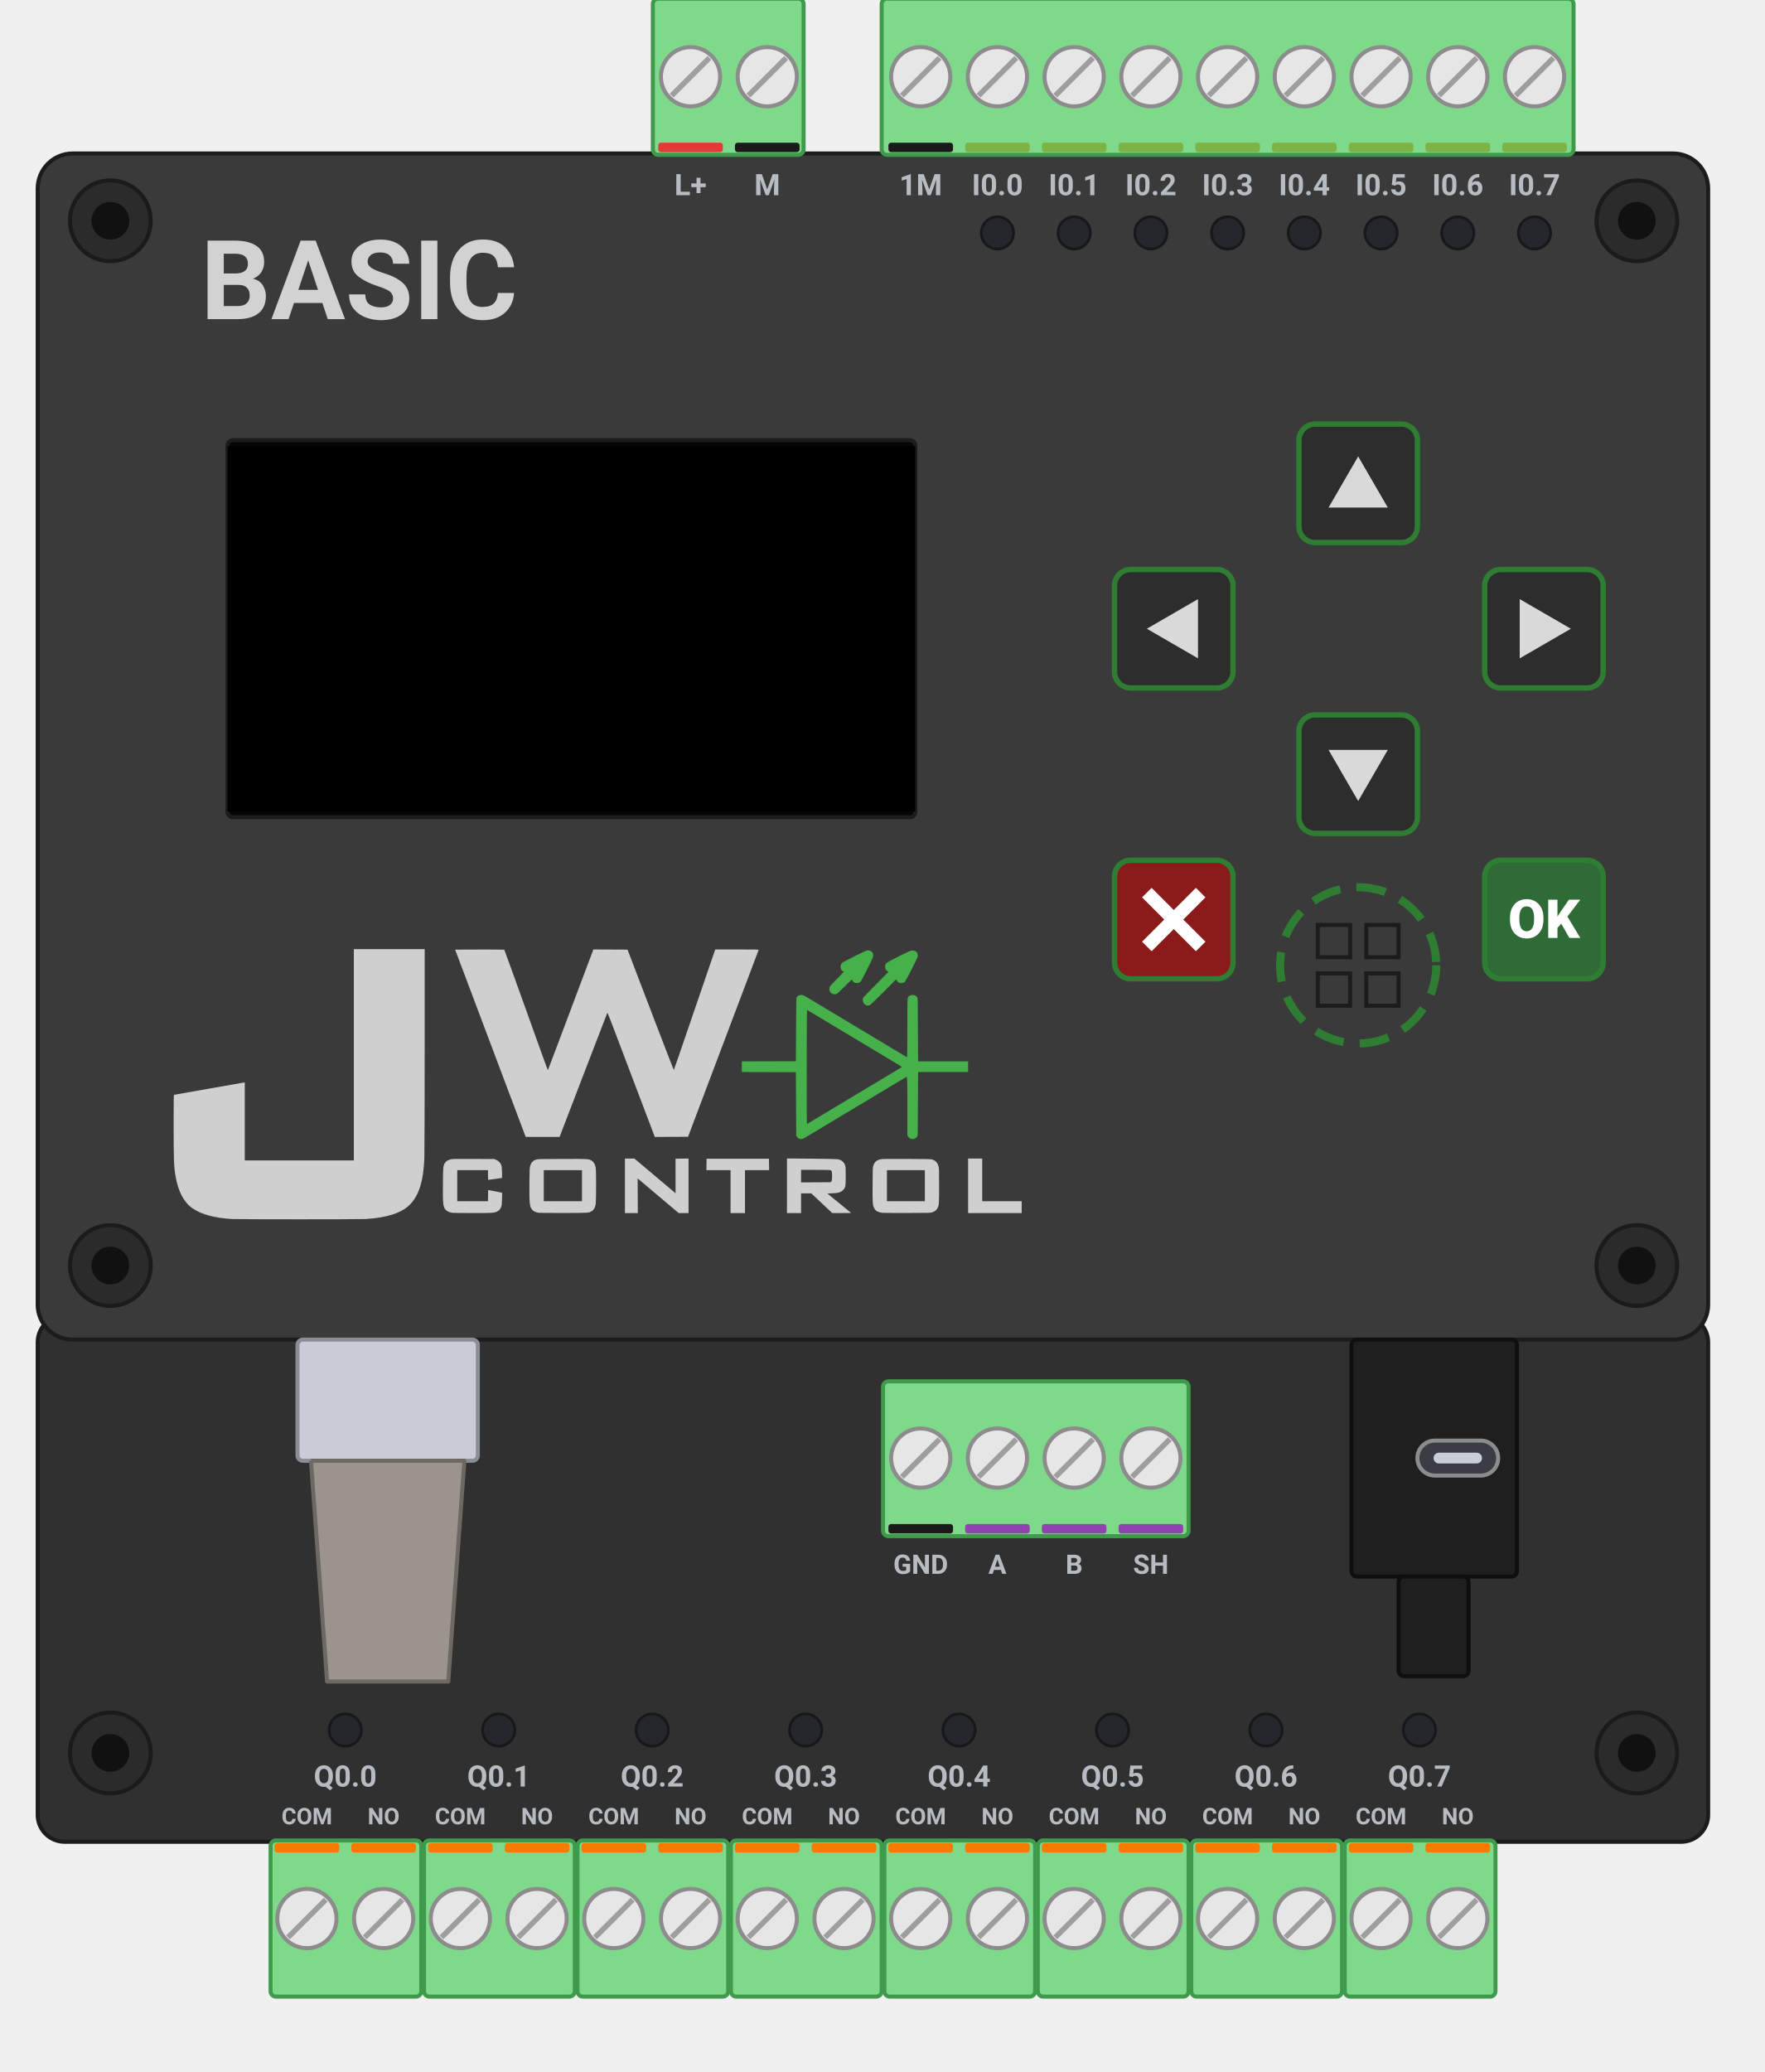
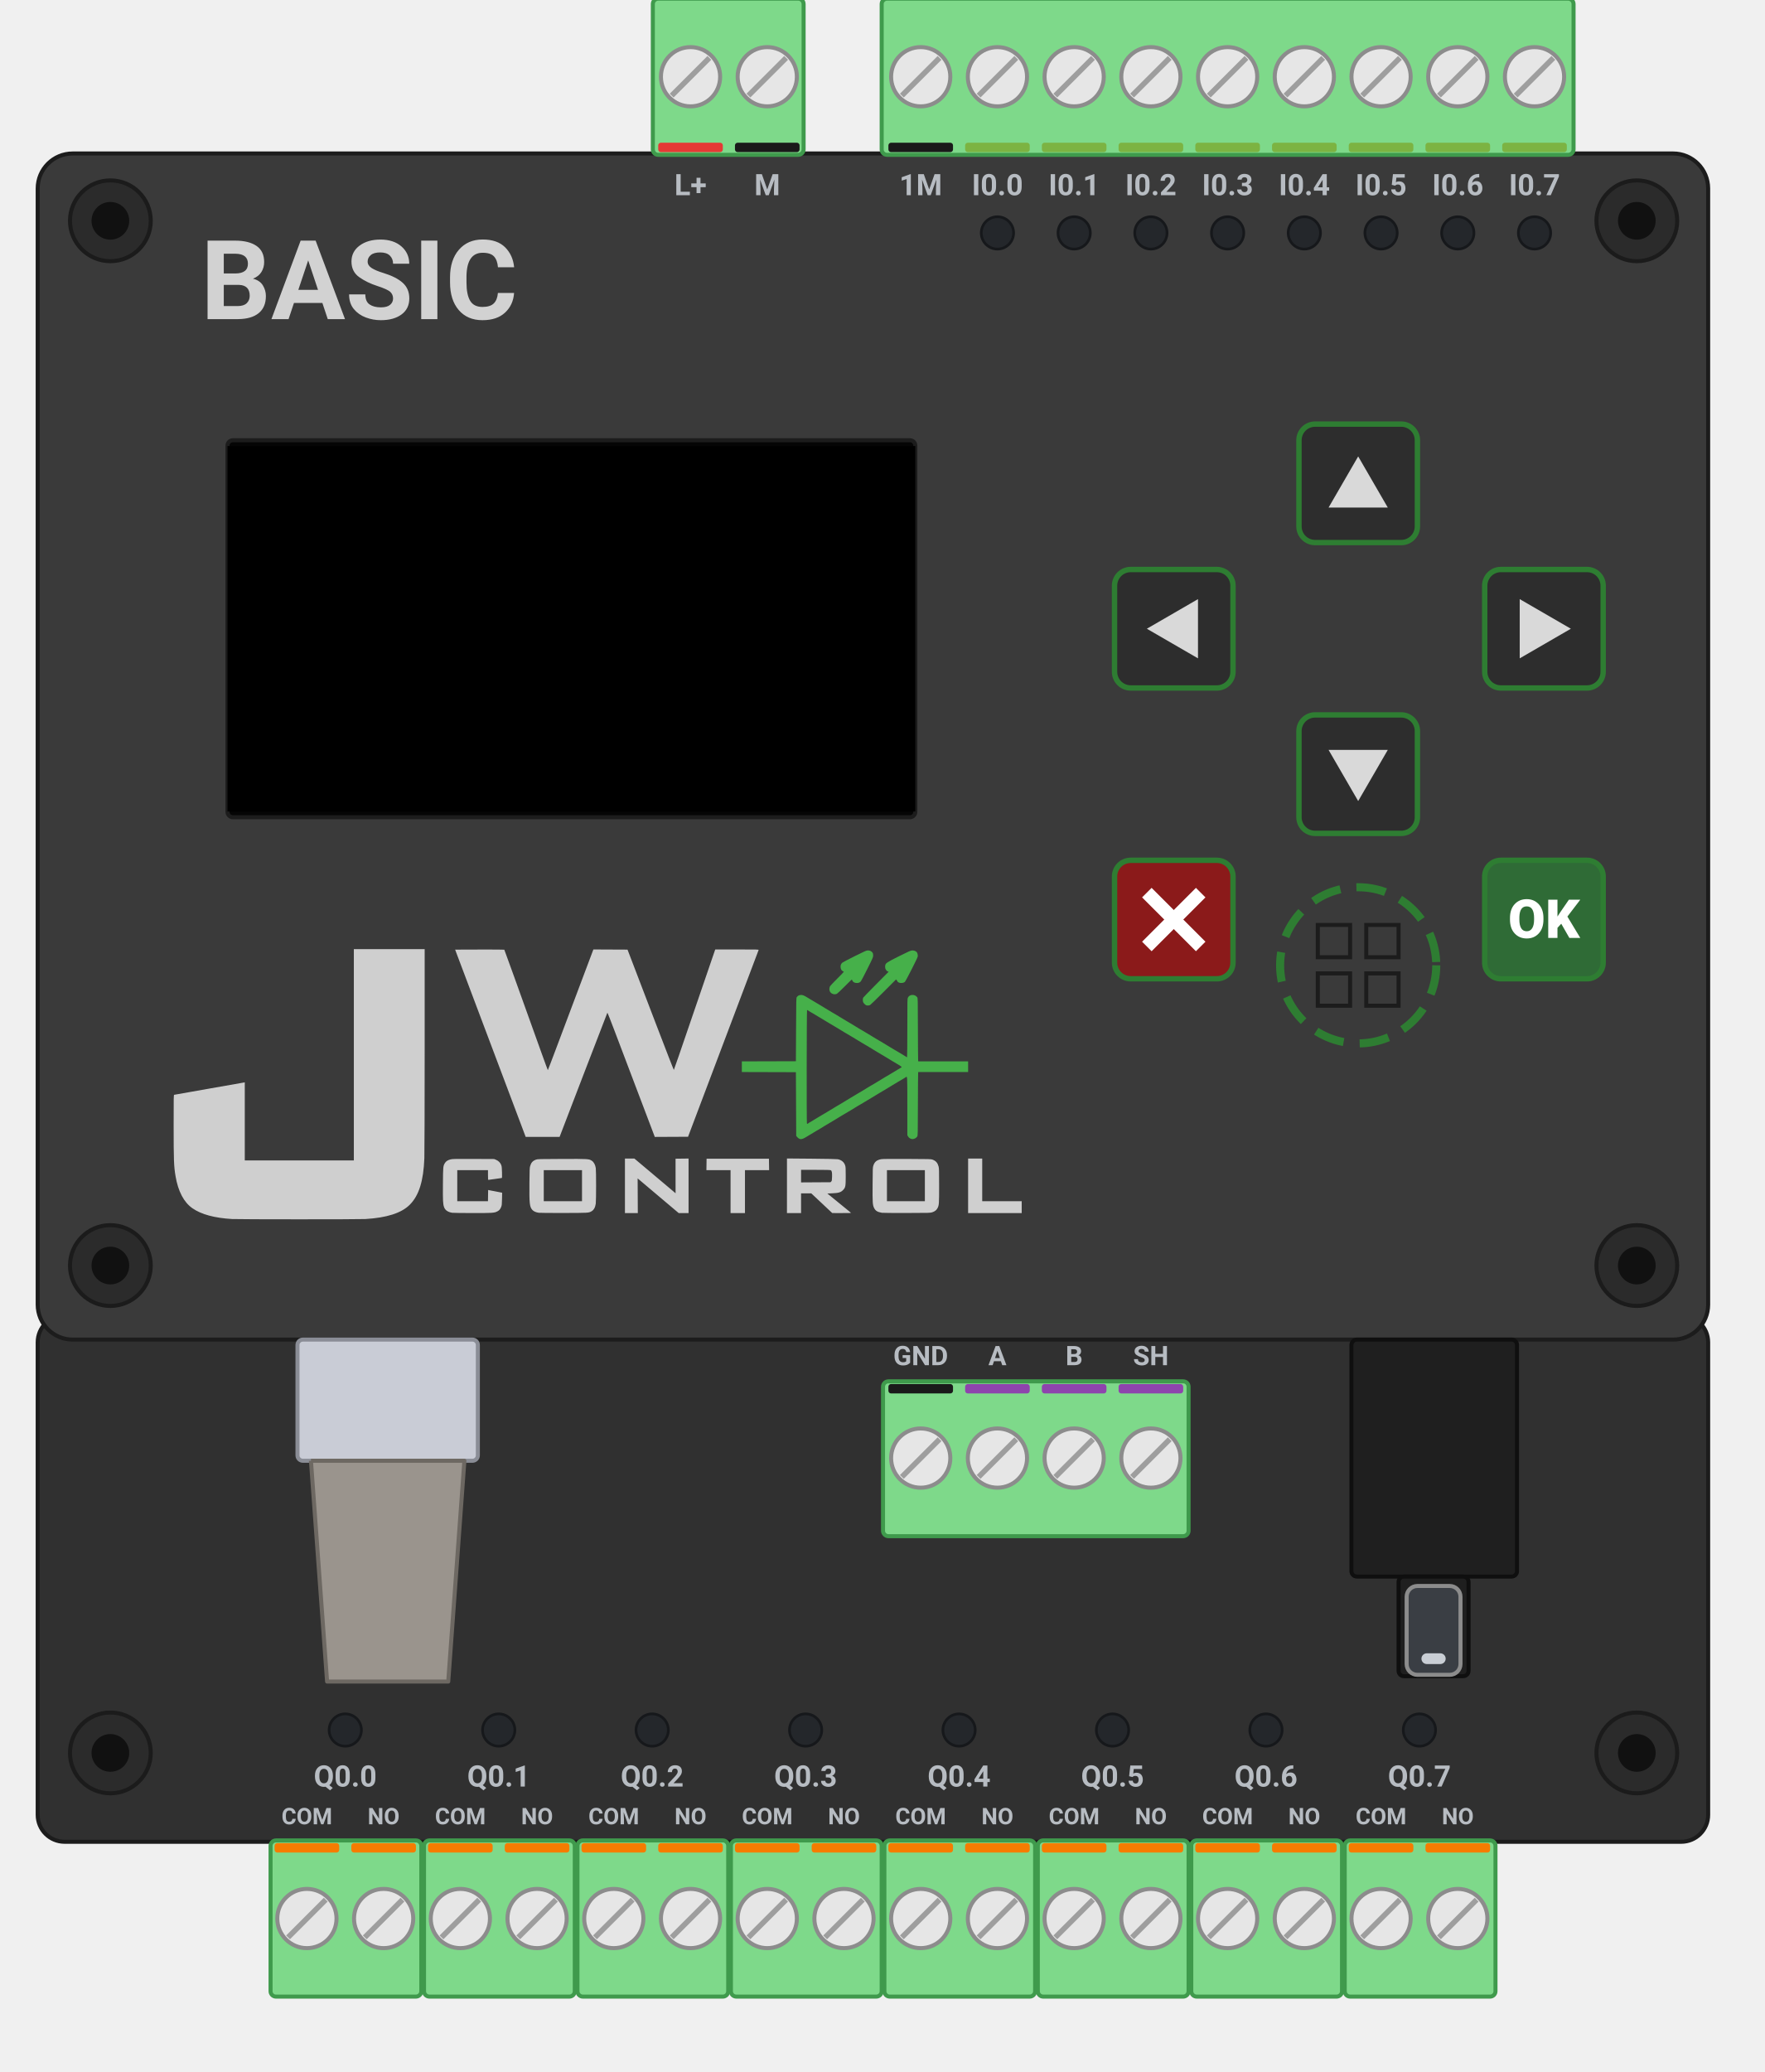
<svg xmlns="http://www.w3.org/2000/svg" viewBox="421 403 1311 1539" width="1311" height="1539" data-grid="57" role="img" aria-label="JWPLC Basic">
  <defs>
    <g id="tornillo-borne">
      <circle r="22" fill="#e6e6e6" stroke="#8c8c8c" stroke-width="3" />
      <line x1="-14" y1="14" x2="14" y2="-14" stroke="#9e9e9e" stroke-width="4" />
    </g>
    <g id="puerto-usb">
-       <rect x="-30" y="-13" width="60" height="26" rx="13" fill="#3a3e44" stroke="#8c8c8c" stroke-width="3" />
-       <rect x="-18" y="-4" width="36" height="8" rx="4" fill="#c9ced5" />
+       <rect x="-38" y="-30" width="40" height="66" rx="8" fill="#3a3e44" stroke="#8c8c8c" stroke-width="3" />
+       <rect x="-27" y="20" width="18" height="8" rx="4" fill="#c9ced5" />
    </g>
  </defs>
  <rect x="449.0" y="1380.0" width="1241.0" height="391.0" rx="20" fill="#303030" stroke="#1c1c1c" stroke-width="3" />
  <rect x="449.0" y="517.0" width="1241.0" height="881.0" rx="26" fill="#3a3a3a" stroke="#1c1c1c" stroke-width="3" />
  <circle cx="503.0" cy="567.0" r="30" fill="#2b2b2b" stroke="#1b1b1b" stroke-width="3" />
  <circle cx="503.0" cy="567.0" r="14" fill="#111111" />
  <circle cx="1637.0" cy="567.0" r="30" fill="#2b2b2b" stroke="#1b1b1b" stroke-width="3" />
  <circle cx="1637.0" cy="567.0" r="14" fill="#111111" />
  <circle cx="503.0" cy="1343.0" r="30" fill="#2b2b2b" stroke="#1b1b1b" stroke-width="3" />
  <circle cx="503.0" cy="1343.0" r="14" fill="#111111" />
  <circle cx="1637.0" cy="1343.0" r="30" fill="#2b2b2b" stroke="#1b1b1b" stroke-width="3" />
  <circle cx="1637.0" cy="1343.0" r="14" fill="#111111" />
  <circle cx="503.0" cy="1705.0" r="30" fill="#2b2b2b" stroke="#1b1b1b" stroke-width="3" />
  <circle cx="503.0" cy="1705.0" r="14" fill="#111111" />
  <circle cx="1637.0" cy="1705.0" r="30" fill="#2b2b2b" stroke="#1b1b1b" stroke-width="3" />
  <circle cx="1637.0" cy="1705.0" r="14" fill="#111111" />
  <text x="570.0" y="612.0" font-family="Segoe UI, Roboto, Helvetica, Arial, sans-serif" font-size="82" font-weight="600" fill="#d2d2d2" text-anchor="start" dominant-baseline="central">BASIC</text>
  <rect x="590.0" y="730.0" width="511.0" height="280.0" rx="4" fill="#050505" stroke="#1c1c1c" stroke-width="3" />
  <rect id="tft" x="590.0" y="734.27" width="511.0" height="271.47" fill="#000" />
  <g id="btn-up" class="tecla" data-btn="BTN_UP">
    <rect x="1386.0" y="718.0" width="88.0" height="88.0" rx="12" fill="#2d2d2d" stroke="#2e7d32" stroke-width="4" />
    <polyline points="1408.0,780.0 1452.0,780.0 1430.0,742.0 1408.0,780.0" fill="#d9d9d9" />
  </g>
  <g id="btn-down" class="tecla" data-btn="BTN_DOWN">
    <rect x="1386.0" y="934.0" width="88.0" height="88.0" rx="12" fill="#2d2d2d" stroke="#2e7d32" stroke-width="4" />
    <polyline points="1408.0,960.0 1452.0,960.0 1430.0,998.0 1408.0,960.0" fill="#d9d9d9" />
  </g>
  <g id="btn-left" class="tecla" data-btn="BTN_LEFT">
    <rect x="1249.0" y="826.0" width="88.0" height="88.0" rx="12" fill="#2d2d2d" stroke="#2e7d32" stroke-width="4" />
    <polyline points="1311.0,848.0 1311.0,892.0 1273.0,870.0 1311.0,848.0" fill="#d9d9d9" />
  </g>
  <g id="btn-right" class="tecla" data-btn="BTN_RIGHT">
    <rect x="1524.0" y="826.0" width="88.0" height="88.0" rx="12" fill="#2d2d2d" stroke="#2e7d32" stroke-width="4" />
    <polyline points="1550.0,848.0 1550.0,892.0 1588.0,870.0 1550.0,848.0" fill="#d9d9d9" />
  </g>
  <g id="btn-esc" class="tecla" data-btn="BTN_ESC">
    <rect x="1249.0" y="1042.0" width="88.0" height="88.0" rx="12" fill="#8b1a1a" stroke="#2e7d32" stroke-width="4" />
    <line x1="1273.0" y1="1066.0" x2="1313.0" y2="1106.0" stroke="#ffffff" stroke-width="10" />
    <line x1="1313.0" y1="1066.0" x2="1273.0" y2="1106.0" stroke="#ffffff" stroke-width="10" />
  </g>
  <g id="btn-ok" class="tecla" data-btn="BTN_OK">
    <rect x="1524.0" y="1042.0" width="88.0" height="88.0" rx="12" fill="#2f6b36" stroke="#2e7d32" stroke-width="4" />
    <text x="1568.0" y="1086.0" font-family="Segoe UI, Roboto, Helvetica, Arial, sans-serif" font-size="40" font-weight="800" fill="#ffffff" text-anchor="middle" dominant-baseline="central">OK</text>
  </g>
  <circle cx="1430.0" cy="1120.0" r="58" fill="none" stroke="#2e7d32" stroke-width="6" stroke-dasharray="22 12" />
  <rect x="1400.0" y="1090.0" width="24.0" height="24.0" rx="0" fill="none" stroke="#1c1c1c" stroke-width="3" />
  <rect x="1400.0" y="1126.0" width="24.0" height="24.0" rx="0" fill="none" stroke="#1c1c1c" stroke-width="3" />
  <rect x="1436.0" y="1090.0" width="24.0" height="24.0" rx="0" fill="none" stroke="#1c1c1c" stroke-width="3" />
  <rect x="1436.0" y="1126.0" width="24.0" height="24.0" rx="0" fill="none" stroke="#1c1c1c" stroke-width="3" />
  <g transform="translate(536.02 1012.55) scale(1.5637)">
    <path d="m 36.717,189.229 c -8.395,-0.503 -14.587,-2.178 -18.8,-5.083 -4.102,-2.829 -6.852,-8.04 -8.077,-15.305 -0.793,-4.704 -0.897,-7.49 -0.9,-24.148 -0.002,-13.582 0.013,-14.4 0.258,-14.473 0.143,-0.043 7.564,-1.355 16.49,-2.916 8.926,-1.561 16.414,-2.876 16.639,-2.922 l 0.409,-0.084 v 18.549 18.549 h 25.908 25.908 v -50.178 -50.178 h 16.825 16.825 l -0.003,47.684 c -0.002,27.298 -0.064,49.34 -0.145,51.558 -0.398,10.873 -2.564,17.791 -6.941,22.167 -3.945,3.944 -10.879,6.171 -21.127,6.786 -2.973,0.178 -60.288,0.174 -63.271,-0.005 z m 104.554,-2.972 c -2.046,-0.345 -3.298,-1.196 -3.823,-2.6 -0.56,-1.496 -0.633,-2.915 -0.57,-11.032 0.066,-8.392 0.078,-8.524 0.929,-9.977 0.512,-0.874 1.463,-1.474 2.812,-1.774 0.918,-0.204 2.357,-0.23 10.812,-0.192 l 9.753,0.044 0.893,0.355 c 1.169,0.464 2.14,1.446 2.522,2.55 0.223,0.646 0.296,1.374 0.347,3.461 0.045,1.862 0.015,2.643 -0.1,2.643 -0.09,0 -1.503,0.201 -3.141,0.447 -1.637,0.246 -3.078,0.447 -3.201,0.447 -0.19,0 -0.224,-0.353 -0.224,-2.308 v -2.308 h -7.296 -7.296 v 7.37 7.37 h 7.293 7.293 l 0.041,-2.655 0.041,-2.655 2.978,0.568 c 1.638,0.312 3.135,0.605 3.326,0.651 l 0.348,0.084 -0.059,2.935 c -0.052,2.619 -0.095,3.027 -0.397,3.793 -0.439,1.113 -0.923,1.673 -1.854,2.144 -1.443,0.731 -2.266,0.785 -11.863,0.771 -4.873,-0.007 -9.177,-0.066 -9.565,-0.131 z m 41.123,-10e-4 c -1.416,-0.214 -2.454,-0.687 -3.09,-1.41 -1.245,-1.415 -1.425,-3.142 -1.331,-12.804 0.058,-5.986 0.104,-7.127 0.32,-7.892 0.493,-1.744 1.226,-2.557 2.843,-3.151 0.694,-0.255 1.515,-0.276 12.21,-0.316 12.764,-0.048 12.912,-0.038 14.329,0.909 0.903,0.603 1.608,1.94 1.822,3.452 0.201,1.424 0.197,15.369 -0.006,16.852 -0.255,1.87 -0.979,3.129 -2.146,3.733 -1.341,0.694 -1.295,0.691 -13.032,0.722 -6.101,0.016 -11.465,-0.027 -11.919,-0.095 z m 20.555,-12.874 v -7.37 h -9.083 -9.083 v 7.37 7.37 h 9.083 9.083 z m 20.399,0.074 v -12.954 h 2.243 2.243 l 9.036,7.6 c 4.97,4.18 9.373,7.89 9.784,8.244 l 0.749,0.644 -0.004,-8.207 -0.004,-8.207 3.09,-0.04 3.09,-0.04 v 12.957 12.957 l -2.345,-0.008 -2.345,-0.008 -9.083,-7.666 c -4.995,-4.216 -9.384,-7.923 -9.753,-8.238 l -0.67,-0.572 0.042,8.247 0.042,8.247 h -3.057 -3.057 z m 50.178,2.755 v -10.199 h -5.736 -5.736 l 0.041,-2.717 0.041,-2.717 h 14.815 14.815 l 0.041,2.717 0.041,2.717 h -5.736 -5.736 v 10.199 10.199 h -3.425 -3.425 z m 26.801,-2.774 v -12.973 l 11.651,0.101 c 7.198,0.062 11.964,0.162 12.47,0.26 1.786,0.346 3.005,1.358 3.517,2.92 0.246,0.751 0.279,1.344 0.279,5.021 0,4.859 -0.101,5.432 -1.155,6.575 -1.116,1.211 -2.166,1.538 -5.367,1.671 l -2.203,0.092 5.378,4.392 c 2.958,2.416 5.524,4.508 5.702,4.65 0.31,0.245 0.112,0.257 -4.217,0.252 l -4.541,-0.006 -4.983,-4.681 -4.983,-4.681 h -2.425 -2.425 v 4.69 4.69 h -3.35 -3.35 z m 21.028,-2.032 c 0.31,-0.31 0.344,-0.499 0.392,-2.221 0.061,-2.163 -0.09,-2.89 -0.654,-3.147 -0.272,-0.124 -2.333,-0.173 -7.223,-0.173 h -6.842 v 2.984 2.984 l 6.994,-0.043 6.994,-0.043 z m 24.088,14.859 c -2.146,-0.378 -3.056,-0.934 -3.706,-2.26 -0.725,-1.48 -0.786,-2.42 -0.727,-11.292 0.051,-7.726 0.062,-7.995 0.378,-8.94 0.582,-1.741 1.612,-2.571 3.683,-2.967 0.638,-0.122 4.145,-0.157 12.284,-0.123 10.776,0.045 11.431,0.063 12.135,0.332 1.592,0.606 2.38,1.493 2.856,3.211 0.243,0.878 0.268,1.731 0.269,9.157 0.001,8.762 -0.032,9.237 -0.755,10.668 -0.462,0.914 -1.259,1.551 -2.445,1.952 -0.96,0.325 -1.053,0.328 -12.135,0.354 -6.142,0.014 -11.469,-0.027 -11.837,-0.092 z m 20.399,-12.882 v -7.37 h -9.008 -9.008 v 7.37 7.37 h 9.008 9.008 z m 20.548,0.074 v -12.954 h 3.35 3.35 v 10.125 10.125 h 9.38 9.38 v 2.829 2.829 H 399.12 386.39 Z M 162.744,114.531 C 155.345,94.897 147.802,74.88 145.981,70.048 l -3.31,-8.785 11.63,-0.038 c 6.397,-0.021 11.679,0.013 11.738,0.074 0.093,0.097 6.16,16.931 17.574,48.764 1.666,4.647 3.064,8.449 3.105,8.447 0.042,-0.002 1.705,-4.34 3.696,-9.641 1.991,-5.301 6.842,-18.198 10.78,-28.661 l 7.159,-19.023 8.111,0.038 8.111,0.038 2.737,7.147 c 1.505,3.931 6.434,16.814 10.952,28.628 4.518,11.815 8.262,21.43 8.318,21.367 0.057,-0.063 1.123,-3.096 2.369,-6.741 9.993,-29.225 17.016,-49.723 17.152,-50.066 l 0.162,-0.409 h 10.346 c 9.793,0 10.341,0.014 10.244,0.261 -0.128,0.328 -21.549,57.007 -28.403,75.155 l -5.118,13.55 -7.897,0.038 -7.897,0.038 -8.127,-21.405 c -4.47,-11.773 -9.517,-25.076 -11.216,-29.563 -1.699,-4.487 -3.136,-8.105 -3.193,-8.04 -0.057,0.065 -5.189,13.365 -11.404,29.557 l -11.299,29.44 -8.053,0.004 -8.053,0.004 z" fill="#cfcfcf" />
    <path d="m 305.878,150.917 c -0.264,-0.187 -0.632,-0.533 -0.819,-0.771 l -0.339,-0.431 -0.074,-15.117 -0.074,-15.117 -12.842,-0.038 -12.842,-0.038 v -2.53 -2.53 l 12.842,-0.038 12.842,-0.038 0.074,-15.039 c 0.072,-14.601 0.083,-15.05 0.364,-15.419 0.52,-0.684 1,-0.942 1.873,-1.005 0.867,-0.063 1.486,0.177 3.198,1.241 0.328,0.203 0.83,0.506 1.117,0.672 0.287,0.166 0.789,0.463 1.117,0.659 0.328,0.196 0.83,0.495 1.117,0.664 0.287,0.169 0.789,0.472 1.117,0.673 0.328,0.201 1.065,0.638 1.638,0.971 0.573,0.332 1.511,0.904 2.085,1.27 0.573,0.366 1.243,0.767 1.489,0.892 0.246,0.124 0.748,0.426 1.117,0.672 0.369,0.245 0.871,0.55 1.117,0.676 0.246,0.127 0.983,0.558 1.638,0.957 0.655,0.4 1.593,0.969 2.085,1.264 0.491,0.295 1.161,0.703 1.489,0.905 0.328,0.202 0.83,0.504 1.117,0.67 0.287,0.166 0.768,0.451 1.071,0.632 0.302,0.181 1.039,0.618 1.638,0.97 0.599,0.352 1.557,0.937 2.131,1.299 0.573,0.362 1.143,0.711 1.266,0.776 0.123,0.064 0.615,0.351 1.093,0.637 1.605,0.959 1.863,1.113 2.956,1.756 0.599,0.352 1.557,0.934 2.131,1.293 0.573,0.359 1.536,0.942 2.139,1.295 0.603,0.354 1.319,0.777 1.592,0.941 0.272,0.164 0.985,0.585 1.584,0.936 0.599,0.351 2.06,1.238 3.247,1.97 1.187,0.733 2.36,1.436 2.606,1.562 0.246,0.127 0.739,0.412 1.096,0.635 0.86,0.537 1.441,0.883 2.657,1.583 0.556,0.32 1.172,0.705 1.367,0.856 0.195,0.151 0.413,0.274 0.484,0.274 0.072,0 0.129,-6.166 0.129,-13.875 0,-13.802 0.002,-13.878 0.313,-14.522 0.762,-1.575 3.24,-1.656 4.363,-0.143 0.311,0.419 0.312,0.462 0.348,15.113 0.02,8.081 0.072,14.843 0.115,15.028 l 0.078,0.335 h 11.834 11.834 v 2.531 2.531 h -11.834 -11.834 l -0.078,0.335 c -0.043,0.184 -0.095,6.968 -0.115,15.076 -0.036,14.435 -0.043,14.751 -0.334,15.232 -0.394,0.651 -1.43,1.221 -2.216,1.218 -0.827,-0.003 -1.719,-0.532 -2.135,-1.266 l -0.336,-0.593 -0.002,-13.885 c -0.003,-15.258 0.069,-14.208 -0.926,-13.533 -0.285,0.194 -0.971,0.612 -1.524,0.931 -0.553,0.318 -1.23,0.713 -1.504,0.877 -0.274,0.164 -0.987,0.586 -1.586,0.938 -0.599,0.352 -1.557,0.934 -2.131,1.293 -0.573,0.359 -1.511,0.928 -2.085,1.265 -0.573,0.337 -1.31,0.777 -1.638,0.979 -0.571,0.351 -0.977,0.593 -2.193,1.305 -0.463,0.271 -2.931,1.76 -5.294,3.192 -0.305,0.185 -0.788,0.474 -1.075,0.643 -0.549,0.323 -1.057,0.626 -2.481,1.477 -0.478,0.286 -0.97,0.573 -1.093,0.637 -0.123,0.064 -0.692,0.413 -1.266,0.776 -0.573,0.362 -1.532,0.947 -2.131,1.299 -1.093,0.643 -1.351,0.796 -2.956,1.756 -0.478,0.286 -0.97,0.571 -1.093,0.634 -0.123,0.063 -0.692,0.411 -1.266,0.773 -0.573,0.362 -1.532,0.948 -2.131,1.301 -1.031,0.609 -1.495,0.886 -2.708,1.615 -1.233,0.741 -1.743,1.045 -2.233,1.329 -0.287,0.166 -0.99,0.603 -1.563,0.971 -0.573,0.368 -1.243,0.769 -1.489,0.892 -0.246,0.122 -0.547,0.291 -0.67,0.374 -0.565,0.383 -2.203,1.371 -2.606,1.572 -0.246,0.122 -0.916,0.524 -1.489,0.892 -2.539,1.631 -3.525,1.895 -4.5,1.206 z m 4.501,-7.093 c 0.051,-0.083 0.34,-0.284 0.642,-0.446 0.302,-0.162 0.816,-0.46 1.144,-0.663 0.328,-0.202 0.998,-0.608 1.489,-0.902 0.491,-0.294 1.161,-0.699 1.489,-0.899 0.328,-0.201 0.83,-0.501 1.117,-0.668 0.287,-0.166 0.789,-0.463 1.117,-0.659 0.328,-0.196 0.83,-0.495 1.117,-0.664 0.287,-0.169 0.789,-0.471 1.117,-0.672 0.328,-0.201 0.998,-0.606 1.489,-0.899 0.491,-0.294 1.161,-0.7 1.489,-0.902 0.328,-0.202 0.83,-0.504 1.117,-0.67 0.287,-0.166 0.768,-0.451 1.071,-0.632 0.302,-0.181 1.039,-0.618 1.638,-0.97 0.599,-0.352 1.557,-0.934 2.131,-1.293 0.573,-0.359 1.511,-0.928 2.085,-1.265 0.573,-0.337 1.31,-0.777 1.638,-0.979 0.328,-0.201 0.83,-0.502 1.117,-0.669 0.287,-0.166 0.768,-0.451 1.071,-0.632 0.302,-0.181 1.039,-0.619 1.638,-0.972 0.599,-0.354 1.557,-0.939 2.131,-1.301 0.573,-0.362 1.143,-0.71 1.266,-0.773 0.123,-0.063 0.615,-0.349 1.093,-0.634 1.546,-0.925 1.85,-1.105 2.956,-1.758 0.599,-0.354 1.557,-0.939 2.131,-1.301 0.573,-0.362 1.143,-0.71 1.266,-0.773 0.123,-0.063 0.615,-0.349 1.093,-0.634 1.605,-0.959 1.863,-1.113 2.956,-1.756 0.599,-0.352 1.557,-0.936 2.131,-1.298 0.573,-0.362 1.198,-0.727 1.389,-0.812 0.191,-0.085 0.32,-0.238 0.287,-0.34 -0.054,-0.166 -1.656,-1.231 -2.421,-1.61 -0.164,-0.081 -0.834,-0.477 -1.489,-0.88 -1.195,-0.735 -2.588,-1.58 -3.617,-2.194 -0.303,-0.181 -0.786,-0.47 -1.073,-0.643 -1.388,-0.835 -1.679,-1.008 -2.7,-1.606 -0.603,-0.354 -1.565,-0.936 -2.139,-1.295 -0.573,-0.359 -1.532,-0.941 -2.131,-1.293 -0.599,-0.352 -1.311,-0.774 -1.584,-0.938 -0.272,-0.164 -0.989,-0.586 -1.592,-0.938 -0.603,-0.352 -1.565,-0.934 -2.139,-1.293 -0.573,-0.359 -1.532,-0.942 -2.131,-1.295 -1.106,-0.653 -1.409,-0.834 -2.956,-1.758 -0.478,-0.286 -0.97,-0.571 -1.093,-0.634 -0.123,-0.063 -0.692,-0.411 -1.266,-0.773 -0.573,-0.362 -1.532,-0.948 -2.131,-1.301 -0.599,-0.354 -1.336,-0.791 -1.638,-0.972 -0.302,-0.181 -0.784,-0.466 -1.071,-0.632 -0.287,-0.166 -0.789,-0.467 -1.117,-0.669 -0.328,-0.201 -1.065,-0.642 -1.638,-0.979 -0.573,-0.337 -1.511,-0.907 -2.085,-1.268 -0.573,-0.36 -1.243,-0.757 -1.489,-0.88 -0.37,-0.187 -1.636,-0.947 -2.606,-1.565 -0.123,-0.078 -0.659,-0.389 -1.191,-0.69 -0.532,-0.301 -1.081,-0.646 -1.219,-0.765 -0.138,-0.119 -0.322,-0.173 -0.409,-0.119 -0.177,0.109 -0.235,53.705 -0.059,53.882 0.148,0.148 0.466,0.12 0.572,-0.052 z m 27.693,-56.089 c -0.379,-0.091 -1.227,-0.889 -1.502,-1.413 -0.26,-0.496 -0.275,-1.793 -0.027,-2.243 0.101,-0.183 2.862,-3.027 6.136,-6.321 l 5.952,-5.988 -0.552,-0.231 c -0.304,-0.127 -0.552,-0.322 -0.552,-0.434 0,-0.112 -0.095,-0.282 -0.212,-0.379 -0.28,-0.232 -0.435,-1.203 -0.31,-1.94 0.188,-1.113 0.749,-1.488 6.561,-4.39 4.629,-2.311 5.464,-2.68 6.183,-2.733 0.882,-0.065 1.734,0.242 2.251,0.813 0.35,0.387 0.577,1.508 0.432,2.136 -0.208,0.903 -5.602,11.5 -6.088,11.961 -0.599,0.567 -1.976,0.721 -2.864,0.321 -0.326,-0.147 -0.594,-0.341 -0.597,-0.43 -0.003,-0.09 -0.168,-0.363 -0.368,-0.607 l -0.362,-0.444 -5.882,5.901 c -3.235,3.246 -6.109,6.042 -6.387,6.213 -0.477,0.295 -1.131,0.369 -1.81,0.207 z m -16.376,-5.595 c -0.859,-0.486 -1.301,-1.319 -1.214,-2.286 0.038,-0.421 0.17,-0.957 0.293,-1.191 0.123,-0.234 1.668,-1.859 3.434,-3.61 1.766,-1.751 3.18,-3.233 3.142,-3.294 -0.037,-0.06 -0.274,-0.195 -0.526,-0.3 -0.892,-0.37 -1.32,-2.011 -0.83,-3.184 0.114,-0.273 0.432,-0.667 0.707,-0.874 0.275,-0.208 2.932,-1.59 5.904,-3.072 4.863,-2.424 5.48,-2.694 6.157,-2.694 0.93,0 1.634,0.321 2.13,0.971 0.311,0.407 0.38,0.662 0.38,1.402 0,0.875 -0.089,1.082 -2.77,6.45 -1.523,3.05 -2.914,5.703 -3.09,5.895 -0.494,0.539 -1.054,0.768 -1.882,0.768 -1.039,0 -1.86,-0.434 -2.105,-1.114 -0.104,-0.288 -0.246,-0.523 -0.316,-0.523 -0.07,0 -1.581,1.467 -3.357,3.259 -1.777,1.793 -3.445,3.367 -3.707,3.499 -0.677,0.341 -1.643,0.3 -2.349,-0.101 z" fill="#46b04a" />
  </g>
  <g id="rj45">
    <rect x="642.0" y="1398.0" width="134.0" height="90.0" rx="4" fill="#c9ccd6" stroke="#8a8d96" stroke-width="3" />
    <polyline points="652.0,1488.0 766.0,1488.0 754.0,1652.0 664.0,1652.0 652.0,1488.0" fill="#9a948d" stroke="#6d6862" stroke-width="3" stroke-linejoin="round" />
  </g>
  <g id="usb">
    <rect x="1425.0" y="1398.0" width="123.0" height="176.0" rx="4" fill="#1f1f1f" stroke="#0f0f0f" stroke-width="3" />
    <rect x="1460.0" y="1574.0" width="52.0" height="74.0" rx="4" fill="#1f1f1f" stroke="#0f0f0f" stroke-width="3" />
  </g>
  <rect x="906" y="402" width="112" height="116" rx="4" fill="#7ed98a" stroke="#3f9a4c" stroke-width="3" />
  <rect x="1076" y="402" width="514" height="116" rx="4" fill="#7ed98a" stroke="#3f9a4c" stroke-width="3" />
  <rect x="910" y="509" width="48" height="7" rx="2" fill="#e53935" />
  <text x="934" y="548" text-anchor="middle" font-family="Segoe UI, Roboto, Helvetica, Arial, sans-serif" font-size="22" font-weight="600" fill="#b7bcc2">L+</text>
  <g class="borne" data-bloque="sup-a" data-pos="1" data-senal="24VDC" data-entrada="402">
    <use href="#tornillo-borne" x="934" y="460" />
  </g>
  <rect x="967" y="509" width="48" height="7" rx="2" fill="#1a1a1a" />
  <text x="991" y="548" text-anchor="middle" font-family="Segoe UI, Roboto, Helvetica, Arial, sans-serif" font-size="22" font-weight="600" fill="#b7bcc2">M</text>
  <g class="borne" data-bloque="sup-a" data-pos="2" data-senal="M0" data-entrada="402">
    <use href="#tornillo-borne" x="991" y="460" />
  </g>
  <rect x="1081" y="509" width="48" height="7" rx="2" fill="#1a1a1a" />
  <text x="1105" y="548" text-anchor="middle" font-family="Segoe UI, Roboto, Helvetica, Arial, sans-serif" font-size="22" font-weight="600" fill="#b7bcc2">1M</text>
  <g class="borne" data-bloque="sup-b" data-pos="1" data-senal="M1" data-entrada="402">
    <use href="#tornillo-borne" x="1105" y="460" />
  </g>
  <rect x="1138" y="509" width="48" height="7" rx="2" fill="#7cb342" />
  <text x="1162" y="548" text-anchor="middle" font-family="Segoe UI, Roboto, Helvetica, Arial, sans-serif" font-size="22" font-weight="600" fill="#b7bcc2">I0.0</text>
  <g class="borne" data-bloque="sup-b" data-pos="2" data-senal="I0_0" data-entrada="402">
    <use href="#tornillo-borne" x="1162" y="460" />
  </g>
  <circle class="led-ancla" data-senal="I0_0" cx="1162" cy="576" r="12" fill="#24272b" stroke="#16181b" stroke-width="2" />
  <rect x="1195" y="509" width="48" height="7" rx="2" fill="#7cb342" />
  <text x="1219" y="548" text-anchor="middle" font-family="Segoe UI, Roboto, Helvetica, Arial, sans-serif" font-size="22" font-weight="600" fill="#b7bcc2">I0.1</text>
  <g class="borne" data-bloque="sup-b" data-pos="3" data-senal="I0_1" data-entrada="402">
    <use href="#tornillo-borne" x="1219" y="460" />
  </g>
  <circle class="led-ancla" data-senal="I0_1" cx="1219" cy="576" r="12" fill="#24272b" stroke="#16181b" stroke-width="2" />
  <rect x="1252" y="509" width="48" height="7" rx="2" fill="#7cb342" />
  <text x="1276" y="548" text-anchor="middle" font-family="Segoe UI, Roboto, Helvetica, Arial, sans-serif" font-size="22" font-weight="600" fill="#b7bcc2">I0.2</text>
  <g class="borne" data-bloque="sup-b" data-pos="4" data-senal="I0_2" data-entrada="402">
    <use href="#tornillo-borne" x="1276" y="460" />
  </g>
  <circle class="led-ancla" data-senal="I0_2" cx="1276" cy="576" r="12" fill="#24272b" stroke="#16181b" stroke-width="2" />
  <rect x="1309" y="509" width="48" height="7" rx="2" fill="#7cb342" />
  <text x="1333" y="548" text-anchor="middle" font-family="Segoe UI, Roboto, Helvetica, Arial, sans-serif" font-size="22" font-weight="600" fill="#b7bcc2">I0.3</text>
  <g class="borne" data-bloque="sup-b" data-pos="5" data-senal="I0_3" data-entrada="402">
    <use href="#tornillo-borne" x="1333" y="460" />
  </g>
  <circle class="led-ancla" data-senal="I0_3" cx="1333" cy="576" r="12" fill="#24272b" stroke="#16181b" stroke-width="2" />
  <rect x="1366" y="509" width="48" height="7" rx="2" fill="#7cb342" />
  <text x="1390" y="548" text-anchor="middle" font-family="Segoe UI, Roboto, Helvetica, Arial, sans-serif" font-size="22" font-weight="600" fill="#b7bcc2">I0.4</text>
  <g class="borne" data-bloque="sup-b" data-pos="6" data-senal="I0_4" data-entrada="402">
    <use href="#tornillo-borne" x="1390" y="460" />
  </g>
  <circle class="led-ancla" data-senal="I0_4" cx="1390" cy="576" r="12" fill="#24272b" stroke="#16181b" stroke-width="2" />
  <rect x="1423" y="509" width="48" height="7" rx="2" fill="#7cb342" />
  <text x="1447" y="548" text-anchor="middle" font-family="Segoe UI, Roboto, Helvetica, Arial, sans-serif" font-size="22" font-weight="600" fill="#b7bcc2">I0.5</text>
  <g class="borne" data-bloque="sup-b" data-pos="7" data-senal="I0_5" data-entrada="402">
    <use href="#tornillo-borne" x="1447" y="460" />
  </g>
  <circle class="led-ancla" data-senal="I0_5" cx="1447" cy="576" r="12" fill="#24272b" stroke="#16181b" stroke-width="2" />
  <rect x="1480" y="509" width="48" height="7" rx="2" fill="#7cb342" />
  <text x="1504" y="548" text-anchor="middle" font-family="Segoe UI, Roboto, Helvetica, Arial, sans-serif" font-size="22" font-weight="600" fill="#b7bcc2">I0.6</text>
  <g class="borne" data-bloque="sup-b" data-pos="8" data-senal="I0_6" data-entrada="402">
    <use href="#tornillo-borne" x="1504" y="460" />
  </g>
  <circle class="led-ancla" data-senal="I0_6" cx="1504" cy="576" r="12" fill="#24272b" stroke="#16181b" stroke-width="2" />
  <rect x="1537" y="509" width="48" height="7" rx="2" fill="#7cb342" />
  <text x="1561" y="548" text-anchor="middle" font-family="Segoe UI, Roboto, Helvetica, Arial, sans-serif" font-size="22" font-weight="600" fill="#b7bcc2">I0.7</text>
  <g class="borne" data-bloque="sup-b" data-pos="9" data-senal="I0_7" data-entrada="402">
    <use href="#tornillo-borne" x="1561" y="460" />
  </g>
  <circle class="led-ancla" data-senal="I0_7" cx="1561" cy="576" r="12" fill="#24272b" stroke="#16181b" stroke-width="2" />
  <rect x="1077" y="1429" width="227" height="115" rx="4" fill="#7ed98a" stroke="#3f9a4c" stroke-width="3" />
-   <rect x="1081" y="1535" width="48" height="7" rx="2" fill="#1a1a1a" />
-   <text x="1105" y="1572" text-anchor="middle" font-family="Segoe UI, Roboto, Helvetica, Arial, sans-serif" font-size="20" font-weight="600" fill="#b7bcc2">GND</text>
-   <g class="borne" data-bloque="med" data-pos="1" data-senal="RS485_GND" data-entrada="1429">
+   <rect x="1081" y="1431" width="48" height="7" rx="2" fill="#1a1a1a" />
+   <text x="1105" y="1417" text-anchor="middle" font-family="Segoe UI, Roboto, Helvetica, Arial, sans-serif" font-size="20" font-weight="600" fill="#b7bcc2">GND</text>
+   <g class="borne" data-bloque="med" data-pos="1" data-senal="RS485_GND" data-entrada="1544">
    <use href="#tornillo-borne" x="1105" y="1486" />
  </g>
-   <rect x="1138" y="1535" width="48" height="7" rx="2" fill="#8e44ad" />
-   <text x="1162" y="1572" text-anchor="middle" font-family="Segoe UI, Roboto, Helvetica, Arial, sans-serif" font-size="20" font-weight="600" fill="#b7bcc2">A</text>
-   <g class="borne" data-bloque="med" data-pos="2" data-senal="RS485_A" data-entrada="1429">
+   <rect x="1138" y="1431" width="48" height="7" rx="2" fill="#8e44ad" />
+   <text x="1162" y="1417" text-anchor="middle" font-family="Segoe UI, Roboto, Helvetica, Arial, sans-serif" font-size="20" font-weight="600" fill="#b7bcc2">A</text>
+   <g class="borne" data-bloque="med" data-pos="2" data-senal="RS485_A" data-entrada="1544">
    <use href="#tornillo-borne" x="1162" y="1486" />
  </g>
-   <rect x="1195" y="1535" width="48" height="7" rx="2" fill="#8e44ad" />
-   <text x="1219" y="1572" text-anchor="middle" font-family="Segoe UI, Roboto, Helvetica, Arial, sans-serif" font-size="20" font-weight="600" fill="#b7bcc2">B</text>
-   <g class="borne" data-bloque="med" data-pos="3" data-senal="RS485_B" data-entrada="1429">
+   <rect x="1195" y="1431" width="48" height="7" rx="2" fill="#8e44ad" />
+   <text x="1219" y="1417" text-anchor="middle" font-family="Segoe UI, Roboto, Helvetica, Arial, sans-serif" font-size="20" font-weight="600" fill="#b7bcc2">B</text>
+   <g class="borne" data-bloque="med" data-pos="3" data-senal="RS485_B" data-entrada="1544">
    <use href="#tornillo-borne" x="1219" y="1486" />
  </g>
-   <rect x="1252" y="1535" width="48" height="7" rx="2" fill="#8e44ad" />
-   <text x="1276" y="1572" text-anchor="middle" font-family="Segoe UI, Roboto, Helvetica, Arial, sans-serif" font-size="20" font-weight="600" fill="#b7bcc2">SH</text>
-   <g class="borne" data-bloque="med" data-pos="4" data-senal="RS485_SHIELD" data-entrada="1429">
+   <rect x="1252" y="1431" width="48" height="7" rx="2" fill="#8e44ad" />
+   <text x="1276" y="1417" text-anchor="middle" font-family="Segoe UI, Roboto, Helvetica, Arial, sans-serif" font-size="20" font-weight="600" fill="#b7bcc2">SH</text>
+   <g class="borne" data-bloque="med" data-pos="4" data-senal="RS485_SHIELD" data-entrada="1544">
    <use href="#tornillo-borne" x="1276" y="1486" />
  </g>
-   <g class="borne" data-bloque="med" data-pos="5" data-senal="USB" data-entrada="1398">
-     <use href="#puerto-usb" x="1504" y="1486" />
+   <g class="borne" data-bloque="med" data-pos="5" data-senal="USB" data-entrada="1648">
+     <use href="#puerto-usb" x="1504" y="1611" />
  </g>
  <rect x="622" y="1770" width="112" height="116" rx="4" fill="#7ed98a" stroke="#3f9a4c" stroke-width="3" />
  <rect x="625" y="1772" width="48" height="7" rx="2" fill="#f57c00" />
  <text x="649" y="1758" text-anchor="middle" font-family="Segoe UI, Roboto, Helvetica, Arial, sans-serif" font-size="17" font-weight="600" fill="#b7bcc2">COM</text>
  <g class="borne" data-bloque="inf-1" data-pos="1" data-senal="Q0_0" data-entrada="1886">
    <use href="#tornillo-borne" x="649" y="1828" />
  </g>
  <rect x="682" y="1772" width="48" height="7" rx="2" fill="#f57c00" />
  <text x="706" y="1758" text-anchor="middle" font-family="Segoe UI, Roboto, Helvetica, Arial, sans-serif" font-size="17" font-weight="600" fill="#b7bcc2">NO</text>
  <g class="borne" data-bloque="inf-1" data-pos="2" data-senal="Q0_0" data-entrada="1886">
    <use href="#tornillo-borne" x="706" y="1828" />
  </g>
  <text x="677.5" y="1730" text-anchor="middle" font-family="Segoe UI, Roboto, Helvetica, Arial, sans-serif" font-size="22" font-weight="700" fill="#b7bcc2">Q0.0</text>
  <circle class="led-ancla" data-senal="Q0_0" cx="677.5" cy="1688" r="12" fill="#24272b" stroke="#16181b" stroke-width="2" />
  <rect x="736" y="1770" width="112" height="116" rx="4" fill="#7ed98a" stroke="#3f9a4c" stroke-width="3" />
  <rect x="739" y="1772" width="48" height="7" rx="2" fill="#f57c00" />
  <text x="763" y="1758" text-anchor="middle" font-family="Segoe UI, Roboto, Helvetica, Arial, sans-serif" font-size="17" font-weight="600" fill="#b7bcc2">COM</text>
  <g class="borne" data-bloque="inf-2" data-pos="1" data-senal="Q0_1" data-entrada="1886">
    <use href="#tornillo-borne" x="763" y="1828" />
  </g>
  <rect x="796" y="1772" width="48" height="7" rx="2" fill="#f57c00" />
  <text x="820" y="1758" text-anchor="middle" font-family="Segoe UI, Roboto, Helvetica, Arial, sans-serif" font-size="17" font-weight="600" fill="#b7bcc2">NO</text>
  <g class="borne" data-bloque="inf-2" data-pos="2" data-senal="Q0_1" data-entrada="1886">
    <use href="#tornillo-borne" x="820" y="1828" />
  </g>
  <text x="791.5" y="1730" text-anchor="middle" font-family="Segoe UI, Roboto, Helvetica, Arial, sans-serif" font-size="22" font-weight="700" fill="#b7bcc2">Q0.1</text>
  <circle class="led-ancla" data-senal="Q0_1" cx="791.5" cy="1688" r="12" fill="#24272b" stroke="#16181b" stroke-width="2" />
  <rect x="850" y="1770" width="112" height="116" rx="4" fill="#7ed98a" stroke="#3f9a4c" stroke-width="3" />
  <rect x="853" y="1772" width="48" height="7" rx="2" fill="#f57c00" />
  <text x="877" y="1758" text-anchor="middle" font-family="Segoe UI, Roboto, Helvetica, Arial, sans-serif" font-size="17" font-weight="600" fill="#b7bcc2">COM</text>
  <g class="borne" data-bloque="inf-3" data-pos="1" data-senal="Q0_2" data-entrada="1886">
    <use href="#tornillo-borne" x="877" y="1828" />
  </g>
  <rect x="910" y="1772" width="48" height="7" rx="2" fill="#f57c00" />
  <text x="934" y="1758" text-anchor="middle" font-family="Segoe UI, Roboto, Helvetica, Arial, sans-serif" font-size="17" font-weight="600" fill="#b7bcc2">NO</text>
  <g class="borne" data-bloque="inf-3" data-pos="2" data-senal="Q0_2" data-entrada="1886">
    <use href="#tornillo-borne" x="934" y="1828" />
  </g>
  <text x="905.5" y="1730" text-anchor="middle" font-family="Segoe UI, Roboto, Helvetica, Arial, sans-serif" font-size="22" font-weight="700" fill="#b7bcc2">Q0.2</text>
  <circle class="led-ancla" data-senal="Q0_2" cx="905.5" cy="1688" r="12" fill="#24272b" stroke="#16181b" stroke-width="2" />
  <rect x="964" y="1770" width="112" height="116" rx="4" fill="#7ed98a" stroke="#3f9a4c" stroke-width="3" />
  <rect x="967" y="1772" width="48" height="7" rx="2" fill="#f57c00" />
  <text x="991" y="1758" text-anchor="middle" font-family="Segoe UI, Roboto, Helvetica, Arial, sans-serif" font-size="17" font-weight="600" fill="#b7bcc2">COM</text>
  <g class="borne" data-bloque="inf-4" data-pos="1" data-senal="Q0_3" data-entrada="1886">
    <use href="#tornillo-borne" x="991" y="1828" />
  </g>
  <rect x="1024" y="1772" width="48" height="7" rx="2" fill="#f57c00" />
  <text x="1048" y="1758" text-anchor="middle" font-family="Segoe UI, Roboto, Helvetica, Arial, sans-serif" font-size="17" font-weight="600" fill="#b7bcc2">NO</text>
  <g class="borne" data-bloque="inf-4" data-pos="2" data-senal="Q0_3" data-entrada="1886">
    <use href="#tornillo-borne" x="1048" y="1828" />
  </g>
  <text x="1019.5" y="1730" text-anchor="middle" font-family="Segoe UI, Roboto, Helvetica, Arial, sans-serif" font-size="22" font-weight="700" fill="#b7bcc2">Q0.3</text>
  <circle class="led-ancla" data-senal="Q0_3" cx="1019.5" cy="1688" r="12" fill="#24272b" stroke="#16181b" stroke-width="2" />
  <rect x="1078" y="1770" width="112" height="116" rx="4" fill="#7ed98a" stroke="#3f9a4c" stroke-width="3" />
  <rect x="1081" y="1772" width="48" height="7" rx="2" fill="#f57c00" />
  <text x="1105" y="1758" text-anchor="middle" font-family="Segoe UI, Roboto, Helvetica, Arial, sans-serif" font-size="17" font-weight="600" fill="#b7bcc2">COM</text>
  <g class="borne" data-bloque="inf-5" data-pos="1" data-senal="Q0_4" data-entrada="1886">
    <use href="#tornillo-borne" x="1105" y="1828" />
  </g>
  <rect x="1138" y="1772" width="48" height="7" rx="2" fill="#f57c00" />
  <text x="1162" y="1758" text-anchor="middle" font-family="Segoe UI, Roboto, Helvetica, Arial, sans-serif" font-size="17" font-weight="600" fill="#b7bcc2">NO</text>
  <g class="borne" data-bloque="inf-5" data-pos="2" data-senal="Q0_4" data-entrada="1886">
    <use href="#tornillo-borne" x="1162" y="1828" />
  </g>
  <text x="1133.5" y="1730" text-anchor="middle" font-family="Segoe UI, Roboto, Helvetica, Arial, sans-serif" font-size="22" font-weight="700" fill="#b7bcc2">Q0.4</text>
  <circle class="led-ancla" data-senal="Q0_4" cx="1133.5" cy="1688" r="12" fill="#24272b" stroke="#16181b" stroke-width="2" />
  <rect x="1192" y="1770" width="112" height="116" rx="4" fill="#7ed98a" stroke="#3f9a4c" stroke-width="3" />
  <rect x="1195" y="1772" width="48" height="7" rx="2" fill="#f57c00" />
  <text x="1219" y="1758" text-anchor="middle" font-family="Segoe UI, Roboto, Helvetica, Arial, sans-serif" font-size="17" font-weight="600" fill="#b7bcc2">COM</text>
  <g class="borne" data-bloque="inf-6" data-pos="1" data-senal="Q0_5" data-entrada="1886">
    <use href="#tornillo-borne" x="1219" y="1828" />
  </g>
  <rect x="1252" y="1772" width="48" height="7" rx="2" fill="#f57c00" />
  <text x="1276" y="1758" text-anchor="middle" font-family="Segoe UI, Roboto, Helvetica, Arial, sans-serif" font-size="17" font-weight="600" fill="#b7bcc2">NO</text>
  <g class="borne" data-bloque="inf-6" data-pos="2" data-senal="Q0_5" data-entrada="1886">
    <use href="#tornillo-borne" x="1276" y="1828" />
  </g>
  <text x="1247.5" y="1730" text-anchor="middle" font-family="Segoe UI, Roboto, Helvetica, Arial, sans-serif" font-size="22" font-weight="700" fill="#b7bcc2">Q0.5</text>
  <circle class="led-ancla" data-senal="Q0_5" cx="1247.5" cy="1688" r="12" fill="#24272b" stroke="#16181b" stroke-width="2" />
  <rect x="1306" y="1770" width="112" height="116" rx="4" fill="#7ed98a" stroke="#3f9a4c" stroke-width="3" />
  <rect x="1309" y="1772" width="48" height="7" rx="2" fill="#f57c00" />
  <text x="1333" y="1758" text-anchor="middle" font-family="Segoe UI, Roboto, Helvetica, Arial, sans-serif" font-size="17" font-weight="600" fill="#b7bcc2">COM</text>
  <g class="borne" data-bloque="inf-7" data-pos="1" data-senal="Q0_6" data-entrada="1886">
    <use href="#tornillo-borne" x="1333" y="1828" />
  </g>
  <rect x="1366" y="1772" width="48" height="7" rx="2" fill="#f57c00" />
  <text x="1390" y="1758" text-anchor="middle" font-family="Segoe UI, Roboto, Helvetica, Arial, sans-serif" font-size="17" font-weight="600" fill="#b7bcc2">NO</text>
  <g class="borne" data-bloque="inf-7" data-pos="2" data-senal="Q0_6" data-entrada="1886">
    <use href="#tornillo-borne" x="1390" y="1828" />
  </g>
  <text x="1361.5" y="1730" text-anchor="middle" font-family="Segoe UI, Roboto, Helvetica, Arial, sans-serif" font-size="22" font-weight="700" fill="#b7bcc2">Q0.6</text>
  <circle class="led-ancla" data-senal="Q0_6" cx="1361.5" cy="1688" r="12" fill="#24272b" stroke="#16181b" stroke-width="2" />
  <rect x="1420" y="1770" width="112" height="116" rx="4" fill="#7ed98a" stroke="#3f9a4c" stroke-width="3" />
  <rect x="1423" y="1772" width="48" height="7" rx="2" fill="#f57c00" />
  <text x="1447" y="1758" text-anchor="middle" font-family="Segoe UI, Roboto, Helvetica, Arial, sans-serif" font-size="17" font-weight="600" fill="#b7bcc2">COM</text>
  <g class="borne" data-bloque="inf-8" data-pos="1" data-senal="Q0_7" data-entrada="1886">
    <use href="#tornillo-borne" x="1447" y="1828" />
  </g>
  <rect x="1480" y="1772" width="48" height="7" rx="2" fill="#f57c00" />
  <text x="1504" y="1758" text-anchor="middle" font-family="Segoe UI, Roboto, Helvetica, Arial, sans-serif" font-size="17" font-weight="600" fill="#b7bcc2">NO</text>
  <g class="borne" data-bloque="inf-8" data-pos="2" data-senal="Q0_7" data-entrada="1886">
    <use href="#tornillo-borne" x="1504" y="1828" />
  </g>
  <text x="1475.5" y="1730" text-anchor="middle" font-family="Segoe UI, Roboto, Helvetica, Arial, sans-serif" font-size="22" font-weight="700" fill="#b7bcc2">Q0.7</text>
  <circle class="led-ancla" data-senal="Q0_7" cx="1475.5" cy="1688" r="12" fill="#24272b" stroke="#16181b" stroke-width="2" />
</svg>
